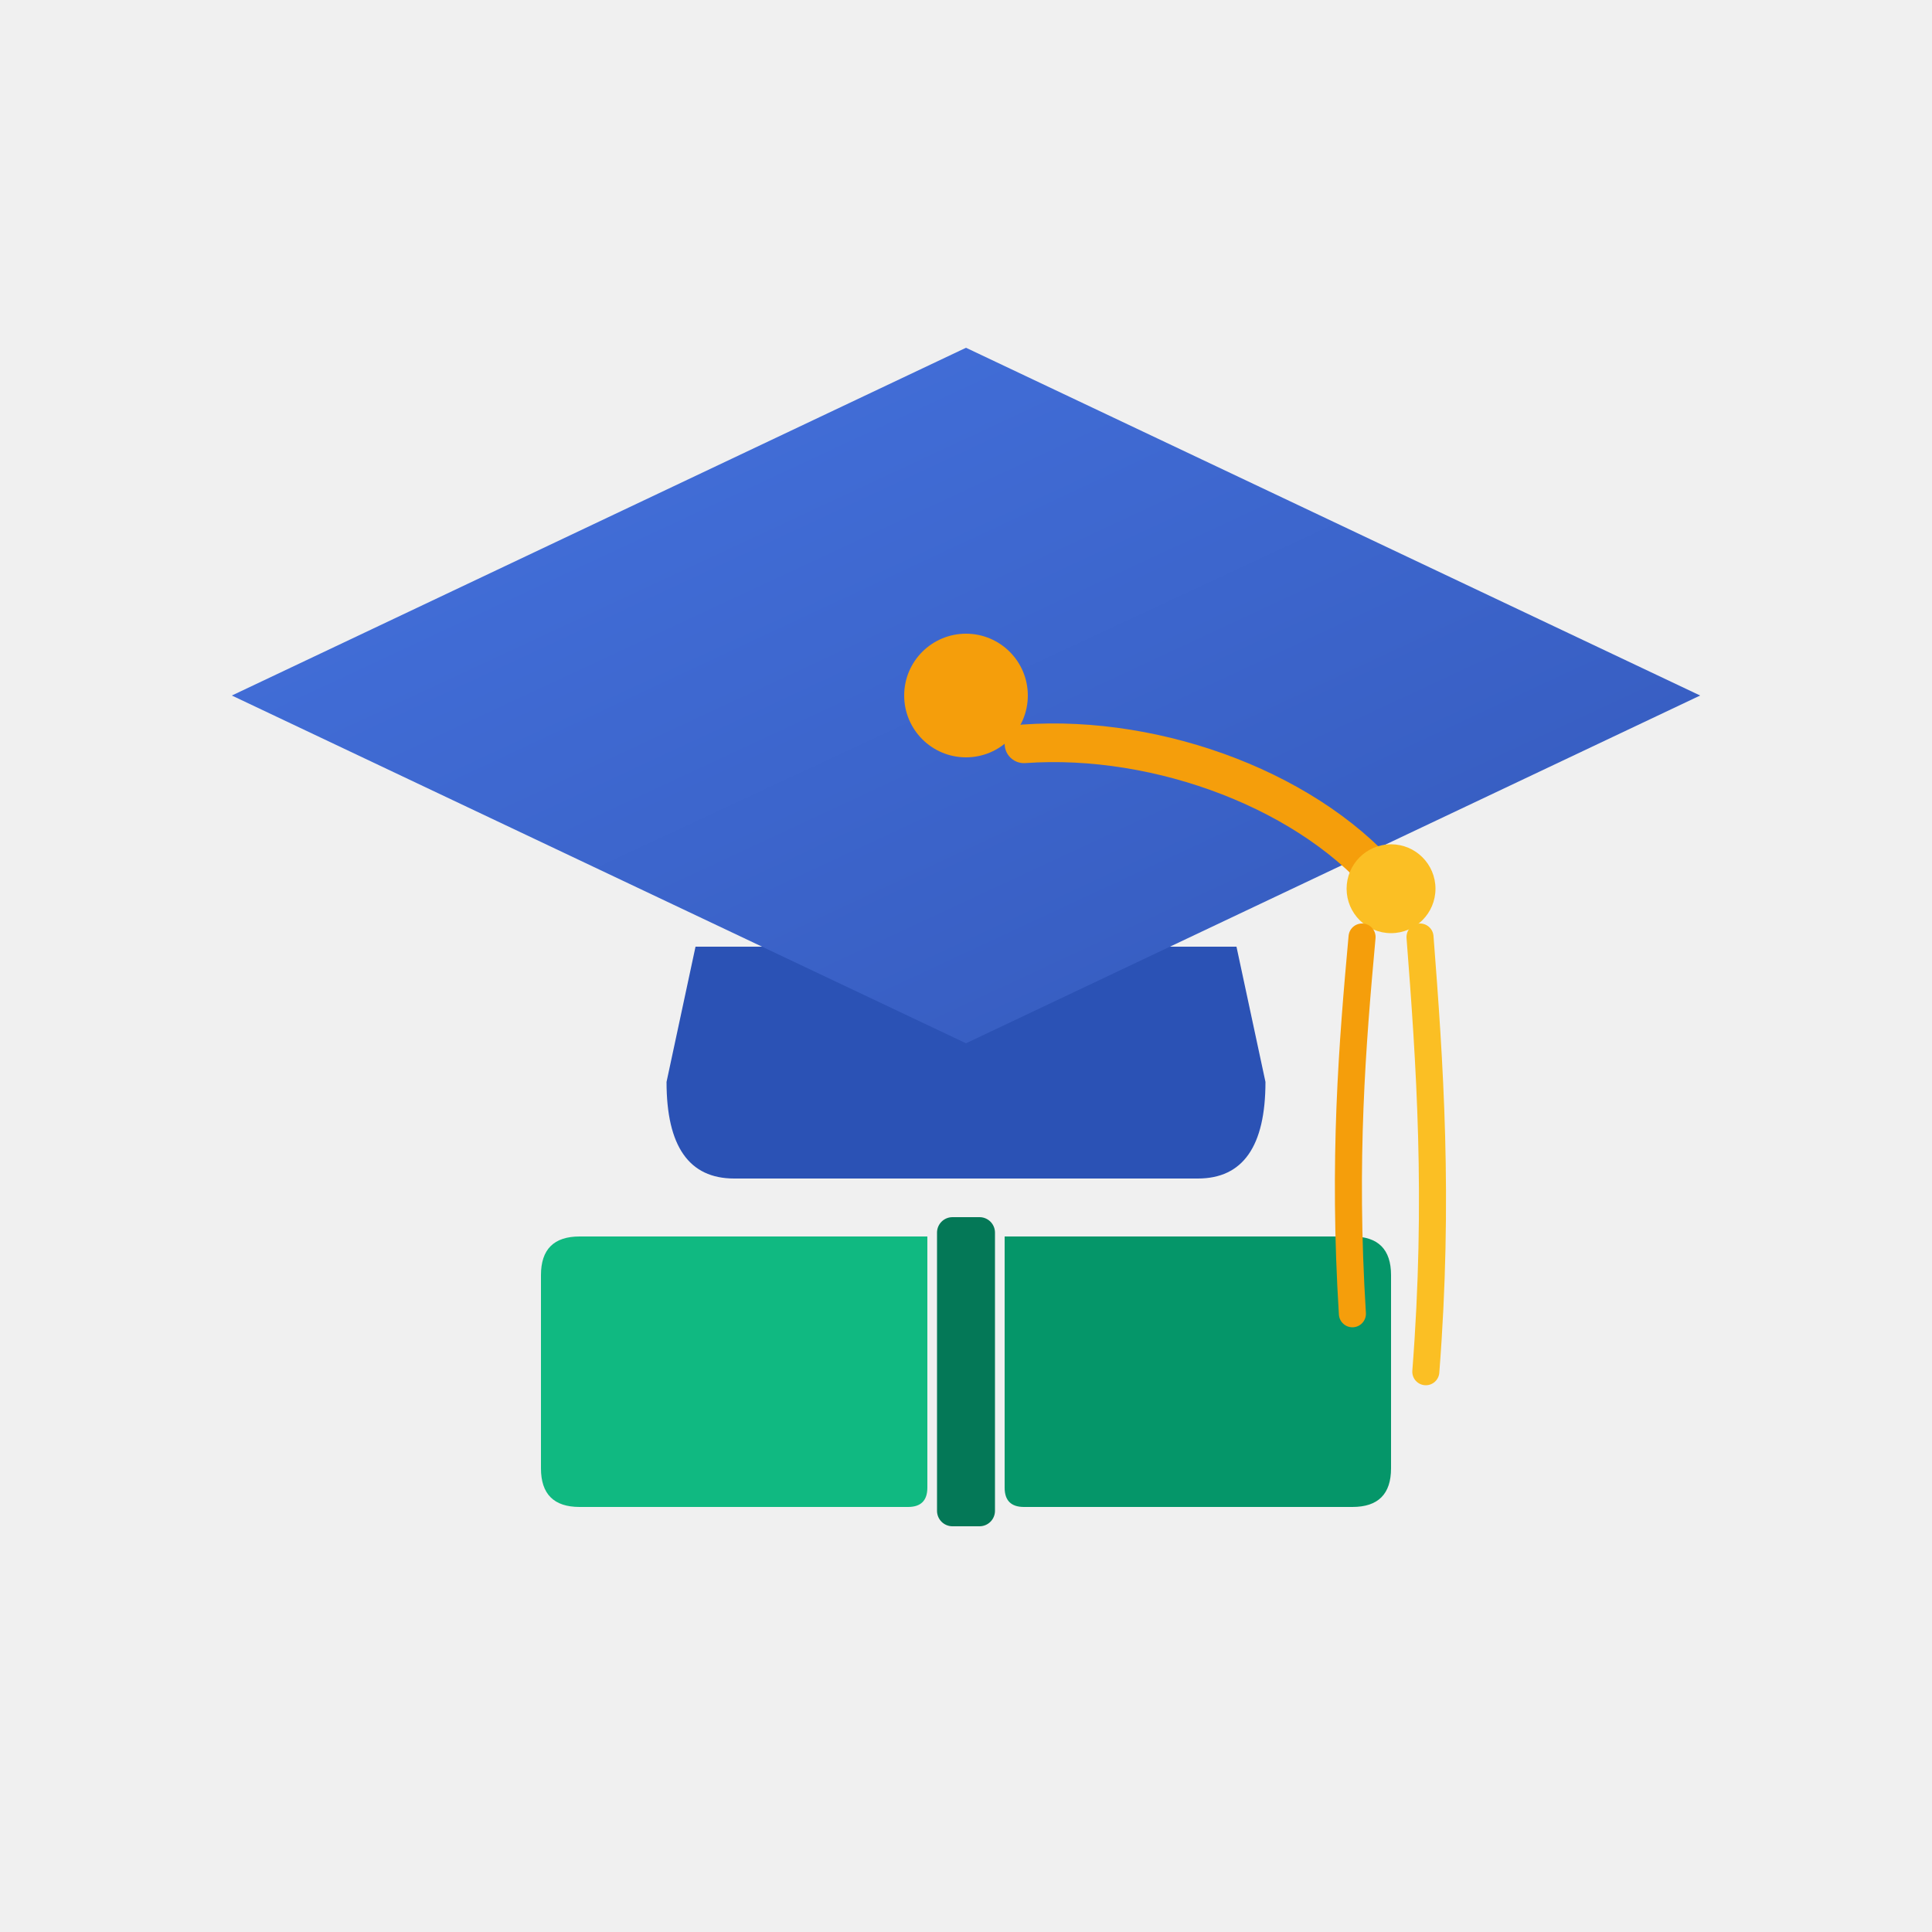
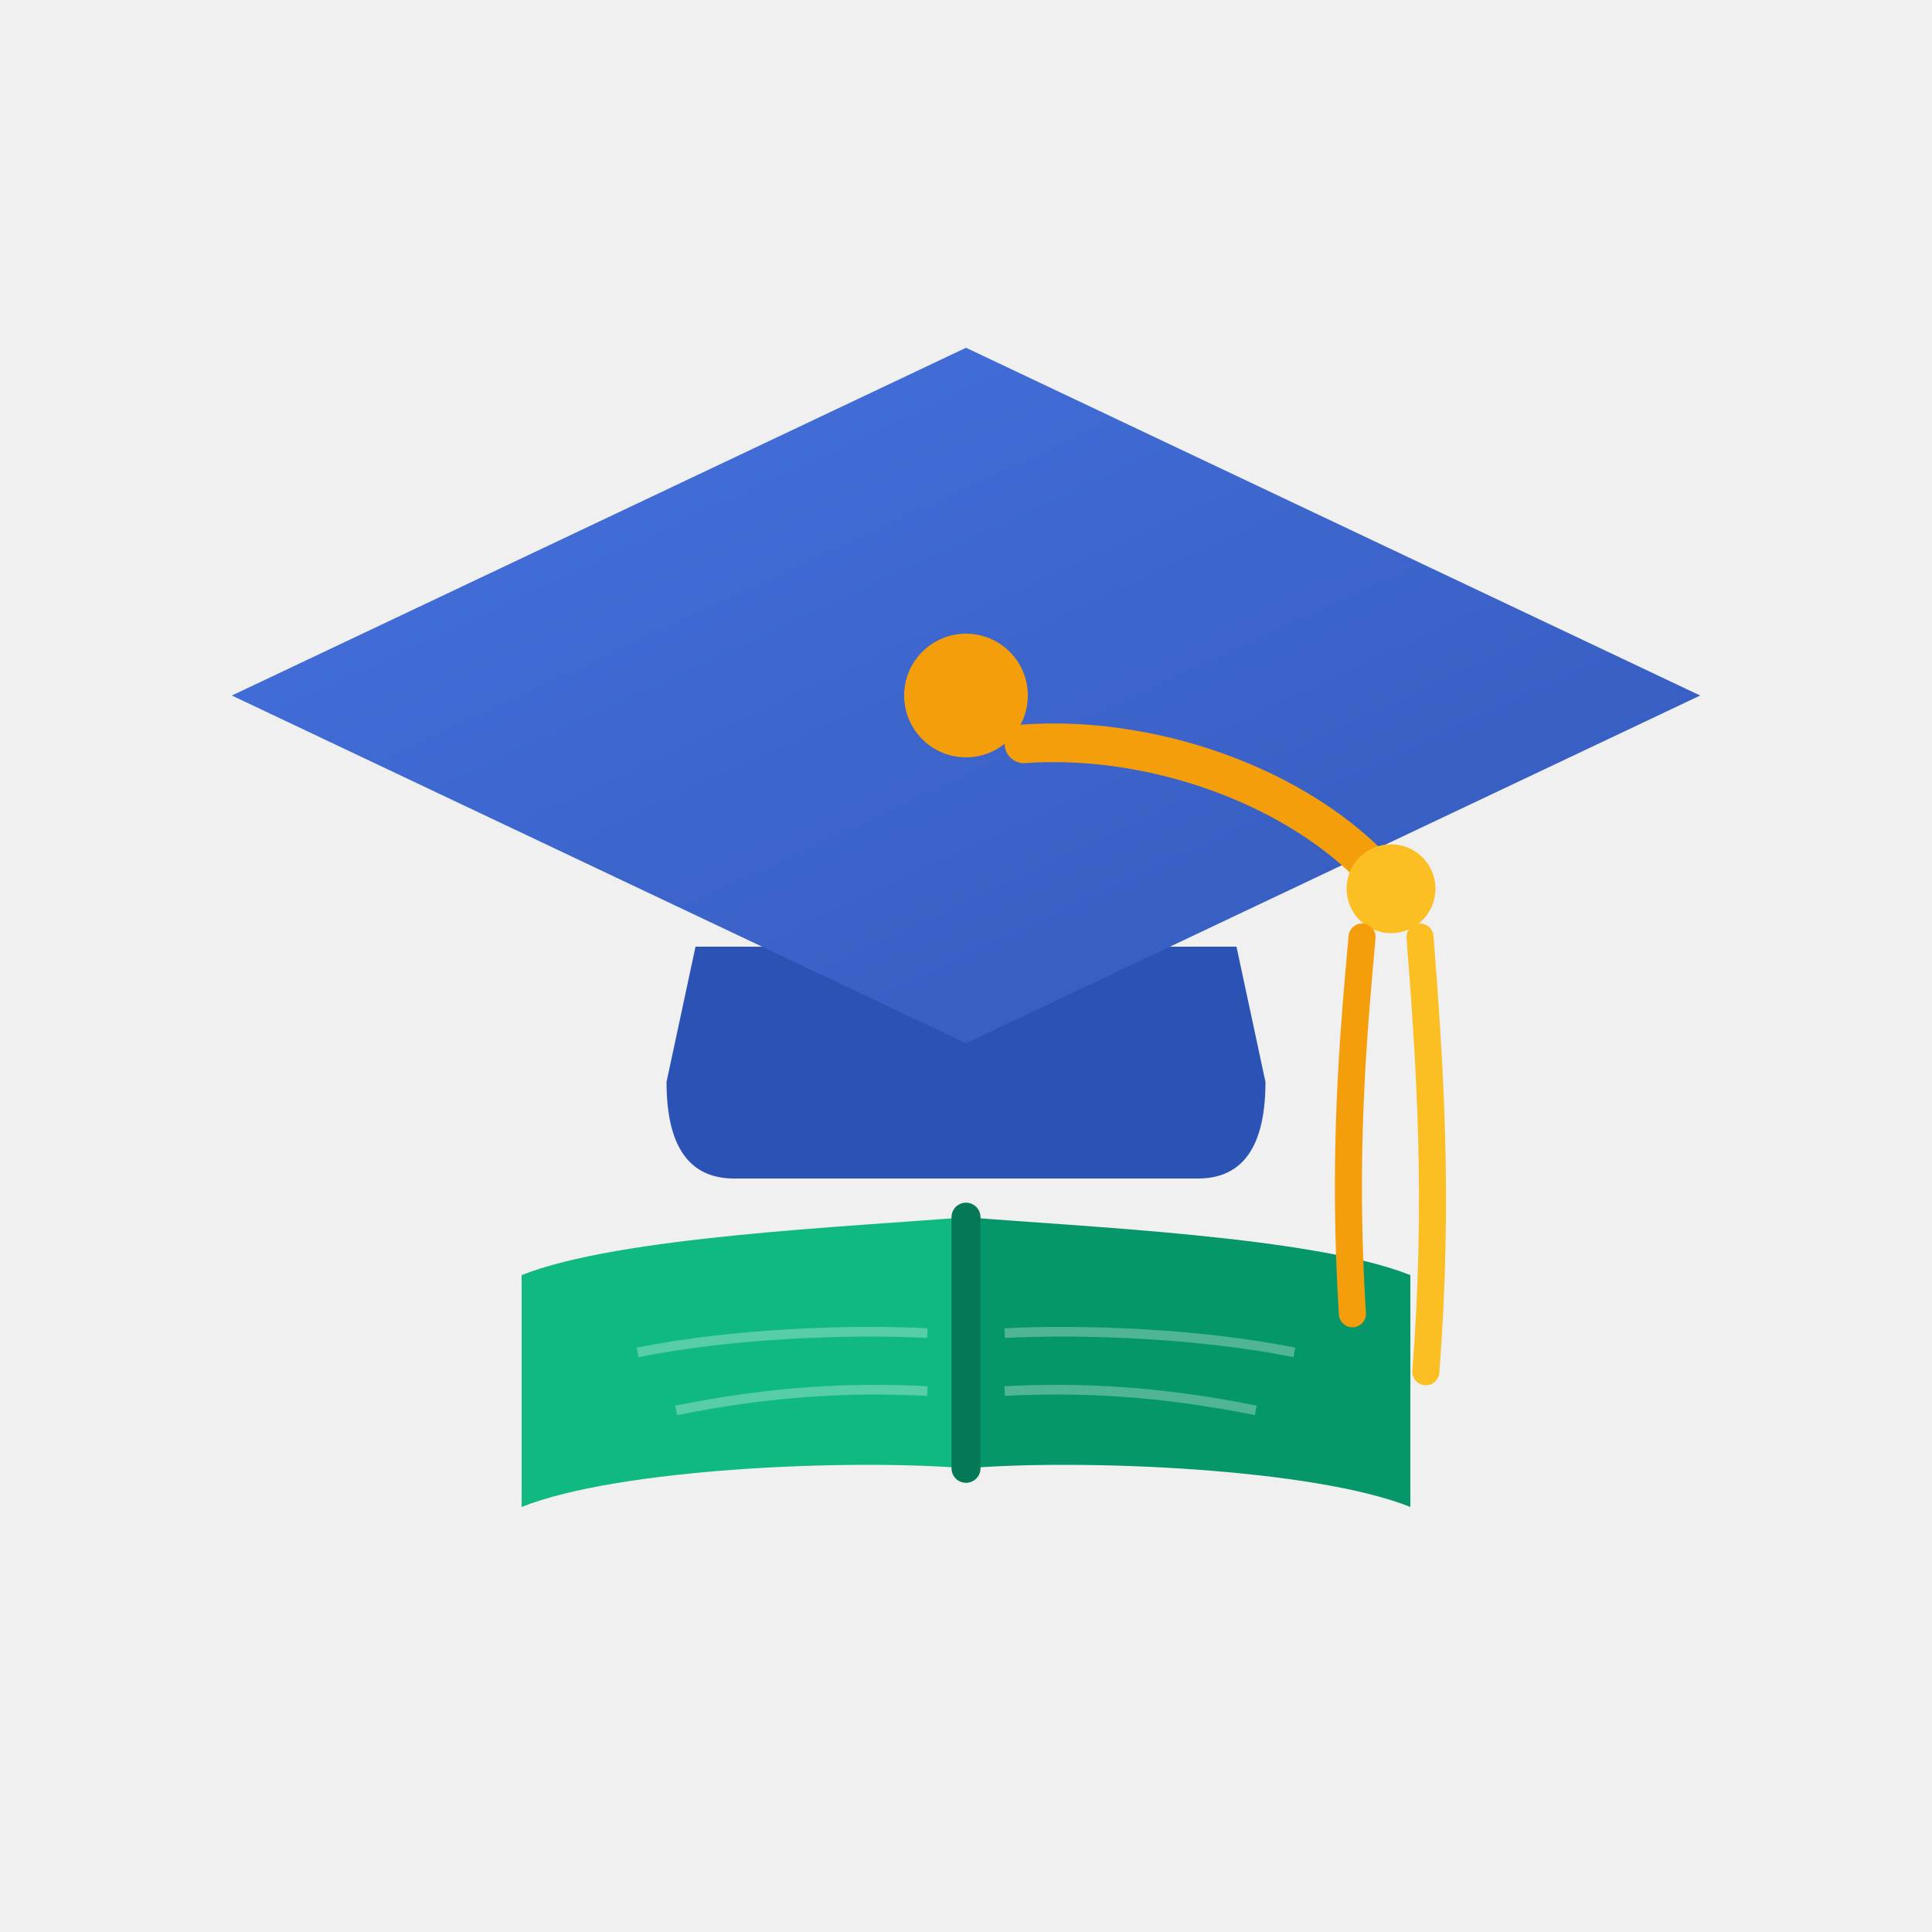
<svg xmlns="http://www.w3.org/2000/svg" width="100" height="100" viewBox="0 0 100 100">
  <defs>
    <linearGradient id="board" x1="0" y1="0" x2="1" y2="1">
      <stop offset="0" stop-color="#4573DF" />
      <stop offset="1" stop-color="#3458BA" />
    </linearGradient>
  </defs>
-   <path d="M28,66 Q28,64 30,64 L48,64 L48,77 Q48,78 47,78 L30,78 Q28,78 28,76 Z" fill="#10B981" />
-   <rect x="48.5" y="63" width="3" height="16" rx="0.8" fill="#047857" />
-   <path d="M52,64 L70,64 Q72,64 72,66 L72,76 Q72,78 70,78 L53,78 Q52,78 52,77 Z" fill="#059669" />
+   <path d="M50,63 C44,63.5 32,64 27,66 L27,78 C32,76 44,75.5 50,76 Z" fill="#10B981" />
+   <path d="M33,70 C38,69 44,68.8 48,69" fill="none" stroke="#FFF" stroke-width="0.5" stroke-opacity="0.3" />
+   <path d="M35,73 C40,72 44,71.8 48,72" fill="none" stroke="#FFF" stroke-width="0.5" stroke-opacity="0.3" />
+   <path d="M50,63 C56,63.5 68,64 73,66 L73,78 C68,76 56,75.5 50,76 Z" fill="#059669" />
+   <path d="M52,69 C56,68.8 62,69 67,70" fill="none" stroke="#FFF" stroke-width="0.5" stroke-opacity="0.3" />
+   <path d="M52,72 C56,71.8 60,72 65,73" fill="none" stroke="#FFF" stroke-width="0.5" stroke-opacity="0.3" />
+   <path d="M50,63 L50,76" stroke="#047857" stroke-width="1.5" stroke-linecap="round" />
  <path d="M36,49 L64,49 L65.5,56 Q65.5,61 62,61 L38,61 Q34.5,61 34.5,56 Z" fill="#2B52B5" />
  <path d="M50,18 L88,36 L50,54 L12,36 Z" fill="url(#board)" />
  <circle cx="50" cy="36" r="3.2" fill="#F59E0B" />
  <path d="M53,38.5 C60,38 68,41 72,46" fill="none" stroke="#F59E0B" stroke-width="2" stroke-linecap="round" />
  <circle cx="72" cy="46" r="2.3" fill="#FBBF24" />
  <path d="M70.5,48.5 C70,54 69.5,60 70,68" fill="none" stroke="#F59E0B" stroke-width="1.4" stroke-linecap="round" />
  <path d="M73.5,48.5 C74,55 74.5,62 73.8,71" fill="none" stroke="#FBBF24" stroke-width="1.4" stroke-linecap="round" />
</svg>
